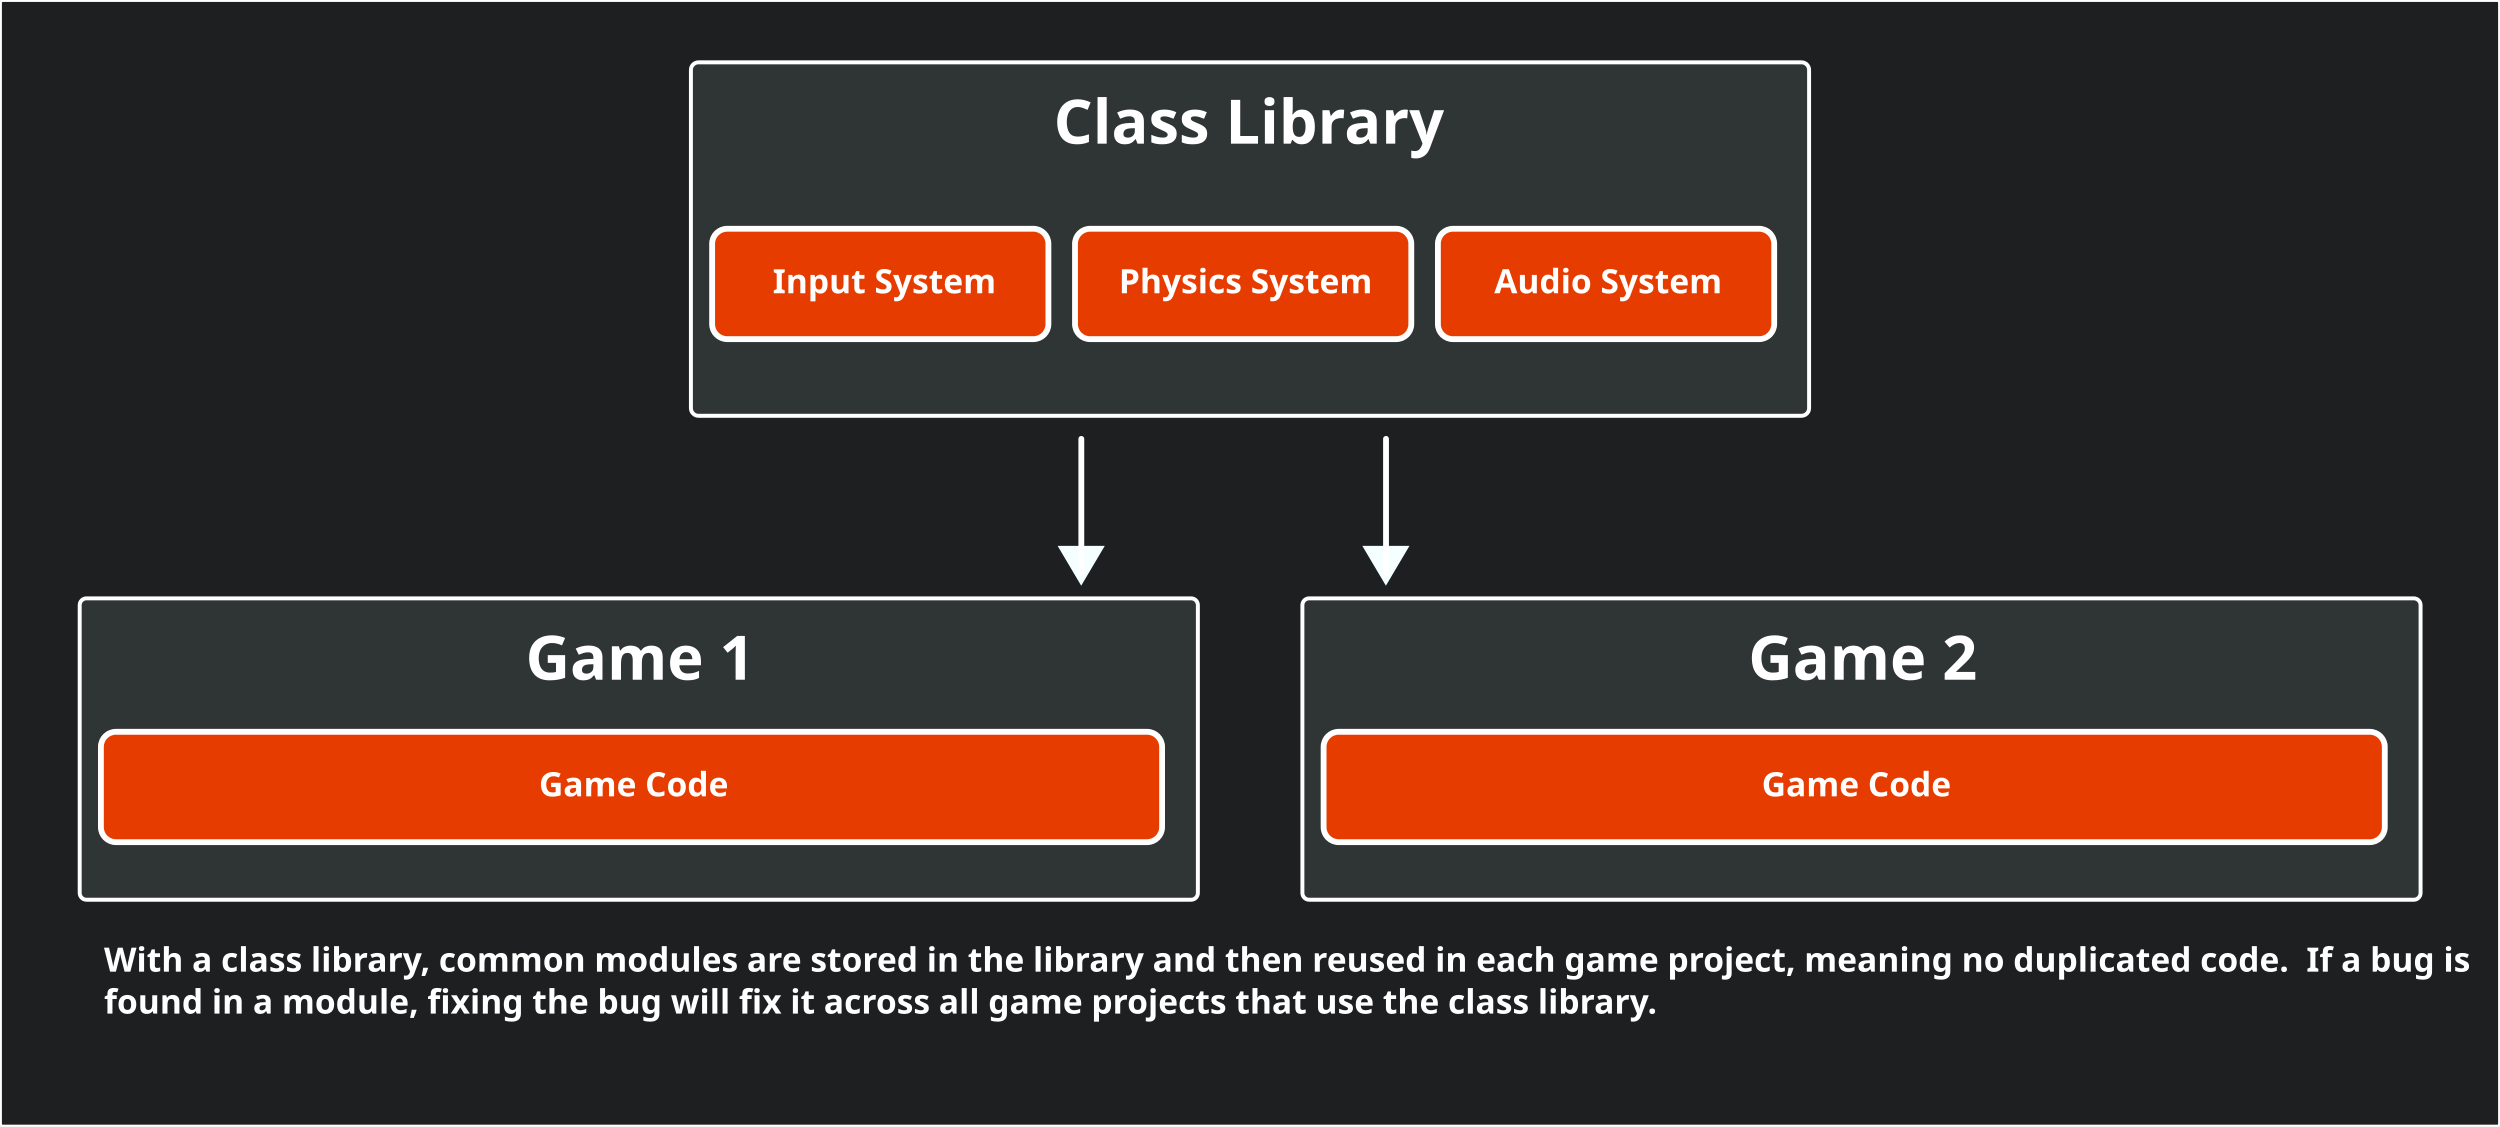
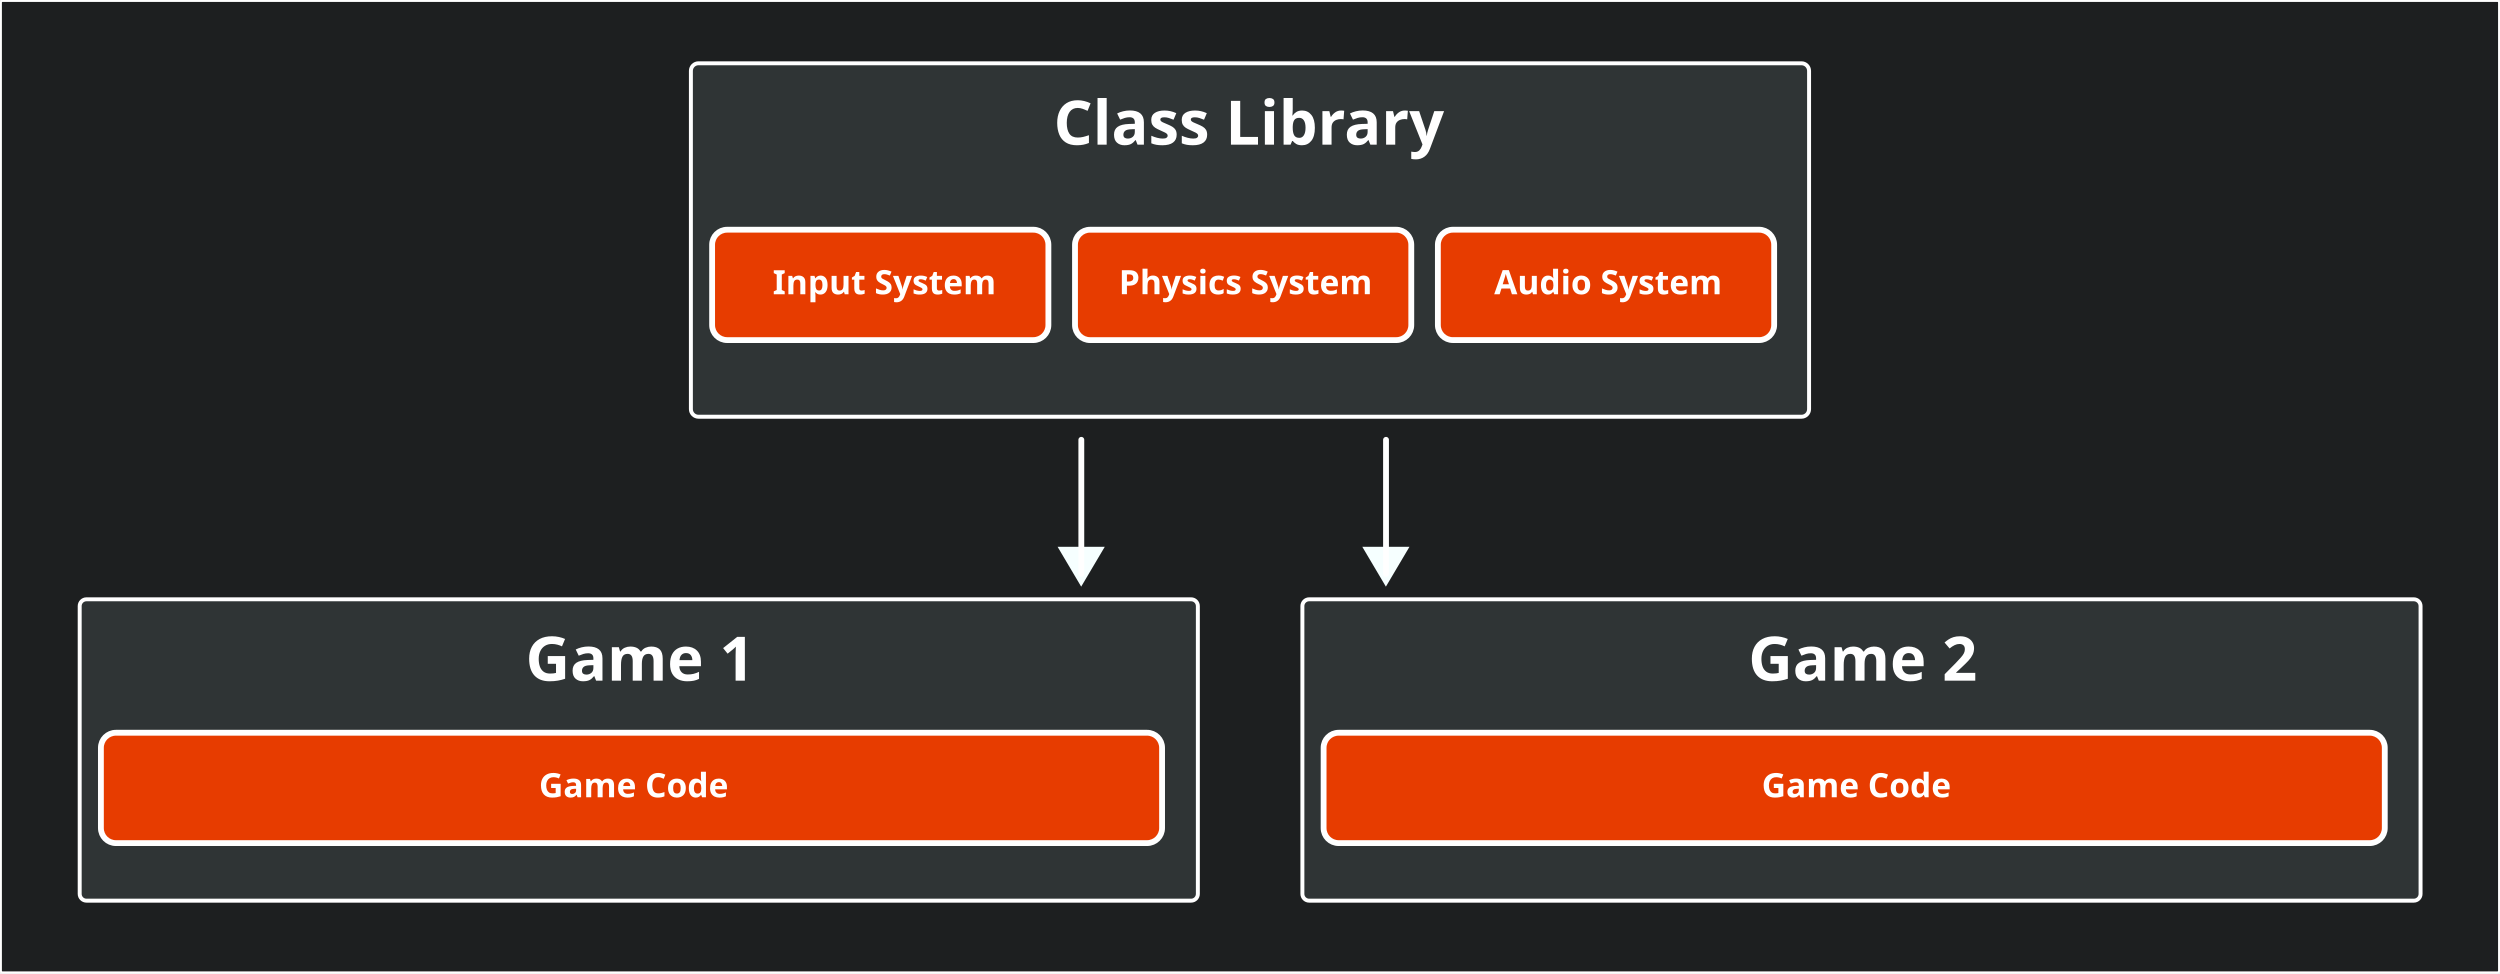
- <svg xmlns="http://www.w3.org/2000/svg" width="1286.591" height="579.774" viewBox="0 0 1286.591 579.773" version="1.1" id="svg1" xml:space="preserve">
-   <defs id="defs1">
-     <rect x="395.98" y="164.049" width="643.467" height="87.681" id="rect70" />
-     <rect x="853" y="2360" width="688" height="26" id="rect69" />
-     <rect x="-7.071" y="28.991" width="1184.404" height="61.518" id="rect77144" />
-     <rect x="-77.782" y="-39.598" width="1356.231" height="123.037" id="rect77030" />
-     <rect x="1011" y="371.5" width="359.5" height="59" id="rect29998" />
-     <rect x="504" y="152" width="591.556" height="152.979" id="rect522" />
-     <rect x="-335.479" y="68.159" width="199.644" height="57.041" id="rect2" />
-     <rect x="504" y="152" width="571.808" height="401.736" id="rect522-4" />
-     <rect x="504" y="152" width="575.698" height="772.101" id="rect522-4-5" />
-     <rect x="504" y="152" width="581.355" height="342.887" id="rect522-4-5-8" />
-     <rect x="395.98" y="164.049" width="643.467" height="87.681" id="rect70-3" />
-     <rect x="395.98" y="164.049" width="643.467" height="87.681" id="rect70-3-5" />
-     <rect x="395.98" y="164.049" width="643.467" height="87.681" id="rect70-3-5-8" />
-     <rect x="504" y="152" width="581.355" height="342.887" id="rect522-4-5-8-3" />
-     <rect x="504" y="152" width="581.355" height="342.887" id="rect522-4-5-8-33" />
-     <rect x="504" y="152" width="581.355" height="342.887" id="rect522-4-5-8-2" />
-     <rect x="504" y="152" width="571.808" height="401.736" id="rect522-4-6" />
-     <rect x="504" y="152" width="571.808" height="401.736" id="rect522-4-3" />
-     <rect x="504" y="152" width="571.808" height="401.736" id="rect522-4-1" />
-     <rect x="504" y="152" width="575.698" height="772.101" id="rect522-4-5-6" />
-     <rect x="504" y="152" width="575.698" height="772.101" id="rect522-4-5-2" />
-     <rect x="504" y="152" width="575.698" height="772.101" id="rect522-4-5-69" />
-     <rect x="504" y="152" width="575.698" height="772.101" id="rect522-4-5-7" />
-   </defs>
-   <g id="layer1" transform="translate(180.1096,28.67633)">
-     <rect style="fill:#1d1f20;fill-opacity:1;stroke:#ffffff;stroke-width:0.979;stroke-linecap:round;stroke-linejoin:miter;stroke-dasharray:none;stroke-opacity:1;paint-order:normal" id="rect21" width="1285.612" height="578.795" x="-179.62" y="-28.187" ry="0.916" />
-     <g id="g9-1" transform="translate(883.0958,-252)">
-       <path style="fill:#f6ffff;fill-opacity:1;stroke:none;stroke-width:2;stroke-linecap:round" id="path1-00-4-2-5-8" d="m 174.707,239.138 -26.568,0 -26.568,0 13.284,-23.008 13.284,-23.008 13.284,23.008 z" transform="matrix(-0.4567183,0,0,-0.4454477,-282.3179,610.7713)" />
-       <path style="fill:none;fill-opacity:1;stroke:#ffffff;stroke-width:3;stroke-linecap:round;stroke-linejoin:miter;stroke-dasharray:none;stroke-opacity:1;paint-order:normal" d="m -349.913,449.184 v 68.993 0" id="path15-7-3-0-0-2-74-5-3-1" />
+ <svg xmlns="http://www.w3.org/2000/svg" width="1286.6" height="500.89" version="1.1" viewBox="0 0 1286.6 500.89" xml:space="preserve">
+   <g transform="translate(180.11 29.166)">
+     <rect x="-179.62" y="-28.676" width="1285.6" height="499.91" ry=".791" fill="#1d1f20" stroke="#fff" stroke-linecap="round" stroke-width=".979" style="paint-order:normal" />
+     <g transform="translate(883.1 -252)">
+       <path transform="matrix(-.45672 0 0 -.44545 -282.32 610.77)" d="m174.71 239.14h-26.568-26.568l26.568-46.017 13.284 23.008z" fill="#f6ffff" />
+       <path d="m-349.91 449.18v68.993" fill="none" stroke="#fff" stroke-linecap="round" stroke-width="3" style="paint-order:normal" />
    </g>
-     <text xml:space="preserve" transform="scale(0.2645833)" id="text1" style="font-style:normal;font-variant:normal;font-weight:900;font-stretch:normal;font-size:42.667px;font-family:Nunito;-inkscape-font-specification:'Nunito Heavy';white-space:pre;shape-inside:url(#rect2);display:inline;fill:#e73c00;stroke:#ffffff;stroke-width:3.224;stroke-linecap:round;stroke-opacity:1" />
-     <text xml:space="preserve" id="text29996" style="font-style:normal;font-variant:normal;font-weight:bold;font-stretch:normal;font-size:16px;font-family:Nunito;-inkscape-font-specification:'Nunito Bold';white-space:pre;shape-inside:url(#rect29998);display:inline;fill:none;fill-opacity:1;stroke:#ffffff;stroke-width:1.999;stroke-linecap:round;stroke-linejoin:round;stroke-dasharray:none;stroke-opacity:1;paint-order:stroke fill markers;stop-color:#000000" />
-     <g id="g7-9" transform="translate(-169.9512,1237.147)" />
-     <g id="g8" transform="translate(0,339.7793)">
-       <rect style="fill:#2f3435;fill-opacity:1;stroke:#ffffff;stroke-width:4.07;stroke-linecap:round;stroke-linejoin:round;stroke-dasharray:none;stroke-opacity:1;paint-order:stroke fill markers" id="rect1-4" width="573.417" height="153.063" x="-138.077" y="-59.503" ry="2.454" />
-       <g id="g7">
-         <g id="g3" transform="translate(113.335,-5.737893)" />
-         <g id="g5" transform="translate(50.98028)">
-           <rect style="fill:#e73c00;fill-opacity:1;stroke:#ffffff;stroke-width:3;stroke-linecap:round;stroke-dasharray:none;stroke-opacity:1" id="rect6-5-0-9-2" width="546.121" height="56.799" x="-179.16" y="8.154" ry="7.734" />
-           <text xml:space="preserve" style="font-style:normal;font-variant:normal;font-weight:900;font-stretch:normal;font-size:17.277px;font-family:Nunito;-inkscape-font-specification:'Nunito Heavy';fill:#ffffff;fill-opacity:1;stroke:none;stroke-width:2;stroke-linecap:round;stroke-dasharray:none;stroke-opacity:1" x="46.31" y="41.357" id="text6-1-0-5-3">
-             <tspan id="tspan6-7-19-1-6" x="46.31" y="41.357" style="stroke-width:2;stroke-dasharray:none">Game Code</tspan>
+     <text transform="scale(.26458)" fill="#e73c00" font-family="Nunito" font-size="42.667px" font-weight="900" stroke="#ffffff" stroke-linecap="round" stroke-width="3.224" style="shape-inside:url(#rect2);white-space:pre" xml:space="preserve" />
+     <text fill="none" font-family="Nunito" font-size="16px" font-weight="bold" stop-color="#000000" stroke="#ffffff" stroke-linecap="round" stroke-linejoin="round" stroke-width="1.999" style="paint-order:stroke fill markers;shape-inside:url(#rect29998);white-space:pre" xml:space="preserve" />
+     <g transform="translate(0 339.78)">
+       <rect x="-138.08" y="-59.503" width="573.42" height="153.06" ry="2.454" fill="#2f3435" stroke="#fff" stroke-linecap="round" stroke-linejoin="round" stroke-width="4.07" style="paint-order:stroke fill markers" />
+       <g transform="translate(50.98)" stroke-linecap="round">
+         <rect x="-179.16" y="8.153" width="546.12" height="56.799" ry="7.734" fill="#e73c00" stroke="#fff" stroke-width="3" />
+         <text x="46.31" y="41.357" fill="#ffffff" font-family="Nunito" font-size="17.277px" font-weight="900" stroke-width="2" xml:space="preserve">
+           <tspan x="46.31" y="41.357" stroke-width="2">Game Code</tspan>
+         </text>
+       </g>
+       <text x="90.383" y="-18.644" fill="#ffffff" font-family="Nunito" font-size="31.571px" font-weight="900" stroke-linecap="round" stroke-width="3.655" xml:space="preserve">
+         <tspan x="90.383" y="-18.644" stroke-width="3.655">Game 1</tspan>
+       </text>
+     </g>
+     <g transform="translate(629.25 339.78)">
+       <rect x="-138.08" y="-59.503" width="573.42" height="153.06" ry="2.454" fill="#2f3435" stroke="#fff" stroke-linecap="round" stroke-linejoin="round" stroke-width="4.07" style="paint-order:stroke fill markers" />
+       <g transform="translate(50.98)" stroke-linecap="round">
+         <rect x="-179.16" y="8.153" width="546.12" height="56.799" ry="7.734" fill="#e73c00" stroke="#fff" stroke-width="3" />
+         <text x="46.31" y="41.357" fill="#ffffff" font-family="Nunito" font-size="17.277px" font-weight="900" stroke-width="2" xml:space="preserve">
+           <tspan x="46.31" y="41.357" stroke-width="2">Game Code</tspan>
+         </text>
+       </g>
+       <text x="90.383" y="-18.644" fill="#ffffff" font-family="Nunito" font-size="31.571px" font-weight="900" stroke-linecap="round" stroke-width="3.655" xml:space="preserve">
+         <tspan x="90.383" y="-18.644" stroke-width="3.655">Game 2</tspan>
+       </text>
+     </g>
+     <g transform="translate(314.55 63.92)" stroke-linecap="round">
+       <rect x="-138.08" y="-59.503" width="573.42" height="179.87" ry="2.884" fill="#2f3435" stroke="#fff" stroke-linejoin="round" stroke-width="4.07" style="paint-order:stroke fill markers" />
+       <g transform="translate(0,-130)">
+         <g transform="translate(113.33 -5.7379)">
+           <rect x="132" y="160.87" width="173.06" height="56.799" ry="7.734" fill="#e73c00" stroke="#fff" stroke-width="3" />
+           <text x="160.983" y="194.079" fill="#ffffff" font-family="Nunito" font-size="17.277px" font-weight="900" stroke-width="2" xml:space="preserve">
+             <tspan x="160.983" y="194.079" stroke-width="2">Audio System</tspan>
          </text>
        </g>
-         <g id="g2" transform="translate(-30.37845,7.326392)" />
-         <g id="g4" transform="translate(122.7193,-83.86031)" />
-         <g id="g6" transform="translate(263.1517,-8.970645)" />
-         <g id="g6-3" transform="translate(449.1577,-8.970645)" />
-         <g id="g6-6" transform="translate(636.4883,-8.970645)" />
+         <g transform="translate(-30.378 7.3264)">
+           <rect x="-97.801" y="147.81" width="173.06" height="56.799" ry="7.734" fill="#e73c00" stroke="#fff" stroke-width="3" />
+           <text x="-66.612" y="181.014" fill="#ffffff" font-family="Nunito" font-size="17.277px" font-weight="900" stroke-width="2" xml:space="preserve">
+             <tspan x="-66.612" y="181.014" stroke-width="2">Input System</tspan>
+           </text>
+         </g>
+         <g transform="translate(122.72 -83.86)">
+           <rect x="-64.14" y="239" width="173.06" height="56.799" ry="7.734" fill="#e73c00" stroke="#fff" stroke-width="3" />
+           <text x="-41.59" y="272.183" fill="#ffffff" font-family="Nunito" font-size="17.277px" font-weight="900" stroke-width="2" xml:space="preserve">
+             <tspan x="-41.59" y="272.183" stroke-width="2">Physics System</tspan>
+           </text>
+         </g>
      </g>
-       <text xml:space="preserve" style="font-style:normal;font-variant:normal;font-weight:900;font-stretch:normal;font-size:31.571px;font-family:Nunito;-inkscape-font-specification:'Nunito Heavy';fill:#ffffff;fill-opacity:1;stroke:none;stroke-width:3.655;stroke-linecap:round;stroke-dasharray:none;stroke-opacity:1" x="90.383" y="-18.644" id="text6-1-0-3-9-3">
-         <tspan id="tspan6-7-19-43-6-3" x="90.383" y="-18.644" style="stroke-width:3.655;stroke-dasharray:none">Game 1</tspan>
+       <text x="47.59" y="-18.644" fill="#ffffff" font-family="Nunito" font-size="31.571px" font-weight="900" stroke-width="3.655" xml:space="preserve">
+         <tspan x="47.59" y="-18.644" stroke-width="3.655">Class Library</tspan>
      </text>
    </g>
-     <g id="g8-7" transform="translate(629.2463,339.7793)">
-       <rect style="fill:#2f3435;fill-opacity:1;stroke:#ffffff;stroke-width:4.07;stroke-linecap:round;stroke-linejoin:round;stroke-dasharray:none;stroke-opacity:1;paint-order:stroke fill markers" id="rect1-4-8" width="573.417" height="153.063" x="-138.077" y="-59.503" ry="2.454" />
-       <g id="g7-2">
-         <g id="g3-5" transform="translate(113.335,-5.737893)" />
-         <g id="g5-0" transform="translate(50.98028)">
-           <rect style="fill:#e73c00;fill-opacity:1;stroke:#ffffff;stroke-width:3;stroke-linecap:round;stroke-dasharray:none;stroke-opacity:1" id="rect6-5-0-9-2-1" width="546.121" height="56.799" x="-179.16" y="8.154" ry="7.734" />
-           <text xml:space="preserve" style="font-style:normal;font-variant:normal;font-weight:900;font-stretch:normal;font-size:17.277px;font-family:Nunito;-inkscape-font-specification:'Nunito Heavy';fill:#ffffff;fill-opacity:1;stroke:none;stroke-width:2;stroke-linecap:round;stroke-dasharray:none;stroke-opacity:1" x="46.31" y="41.357" id="text6-1-0-5-3-9">
-             <tspan id="tspan6-7-19-1-6-45" x="46.31" y="41.357" style="stroke-width:2;stroke-dasharray:none">Game Code</tspan>
-           </text>
-         </g>
-         <g id="g2-9" transform="translate(-30.37845,7.326392)" />
-         <g id="g4-6" transform="translate(122.7193,-83.86031)" />
-         <g id="g6-2" transform="translate(263.1517,-8.970645)" />
-         <g id="g6-3-7" transform="translate(449.1577,-8.970645)" />
-         <g id="g6-6-8" transform="translate(636.4883,-8.970645)" />
-       </g>
-       <text xml:space="preserve" style="font-style:normal;font-variant:normal;font-weight:900;font-stretch:normal;font-size:31.571px;font-family:Nunito;-inkscape-font-specification:'Nunito Heavy';fill:#ffffff;fill-opacity:1;stroke:none;stroke-width:3.655;stroke-linecap:round;stroke-dasharray:none;stroke-opacity:1" x="90.383" y="-18.644" id="text6-1-0-3-9-3-6">
-         <tspan id="tspan6-7-19-43-6-3-1" x="90.383" y="-18.644" style="stroke-width:3.655;stroke-dasharray:none">Game 2</tspan>
-       </text>
-     </g>
-     <text xml:space="preserve" style="font-style:normal;font-variant:normal;font-weight:900;font-stretch:normal;font-size:17.277px;font-family:Nunito;-inkscape-font-specification:'Nunito Heavy';white-space:pre;inline-size:1201.38;display:inline;fill:#ffffff;fill-opacity:1;stroke:none;stroke-width:2;stroke-linecap:round;stroke-dasharray:none;stroke-opacity:1" x="379.441" y="362.451" id="text6-1-0-5-3-8-53" transform="translate(-506.0267,108.913)">
-       <tspan x="379.441" y="362.451" id="tspan1">With a class library, common modules are stored in the library and then reused in each game project, meaning no duplicated code.  If a bug is </tspan>
-       <tspan x="379.441" y="384.047" id="tspan2">found in a module, fixing the bug will fix it across all game projects that use the class library.</tspan>
-     </text>
-     <g id="g8-0" transform="translate(314.5541,63.92043)">
-       <rect style="fill:#2f3435;fill-opacity:1;stroke:#ffffff;stroke-width:4.07;stroke-linecap:round;stroke-linejoin:round;stroke-dasharray:none;stroke-opacity:1;paint-order:stroke fill markers" id="rect1-4-2" width="573.417" height="179.872" x="-138.077" y="-59.503" ry="2.884" />
-       <g id="g7-4" transform="translate(0,-130)">
-         <g id="g3-4" transform="translate(113.335,-5.737893)">
-           <rect style="fill:#e73c00;fill-opacity:1;stroke:#ffffff;stroke-width:3;stroke-linecap:round;stroke-dasharray:none;stroke-opacity:1" id="rect6-5-0-9-2-9-1" width="173.057" height="56.799" x="132.003" y="160.875" ry="7.734" />
-           <text xml:space="preserve" style="font-style:normal;font-variant:normal;font-weight:900;font-stretch:normal;font-size:17.277px;font-family:Nunito;-inkscape-font-specification:'Nunito Heavy';fill:#ffffff;fill-opacity:1;stroke:none;stroke-width:2;stroke-linecap:round;stroke-dasharray:none;stroke-opacity:1" x="160.983" y="194.079" id="text6-1-0-5-3-8-9">
-             <tspan id="tspan6-7-19-1-6-2-0" x="160.983" y="194.079" style="stroke-width:2;stroke-dasharray:none">Audio System</tspan>
-           </text>
-         </g>
-         <g id="g5-2" transform="translate(50.98028)" />
-         <g id="g2-0" transform="translate(-30.37845,7.326392)">
-           <rect style="fill:#e73c00;fill-opacity:1;stroke:#ffffff;stroke-width:3;stroke-linecap:round;stroke-dasharray:none;stroke-opacity:1" id="rect6-5-0-9-2-6-2" width="173.057" height="56.799" x="-97.801" y="147.81" ry="7.734" />
-           <text xml:space="preserve" style="font-style:normal;font-variant:normal;font-weight:900;font-stretch:normal;font-size:17.277px;font-family:Nunito;-inkscape-font-specification:'Nunito Heavy';fill:#ffffff;fill-opacity:1;stroke:none;stroke-width:2;stroke-linecap:round;stroke-dasharray:none;stroke-opacity:1" x="-66.612" y="181.014" id="text6-1-0-5-3-7-0">
-             <tspan id="tspan6-7-19-1-6-8-3" x="-66.612" y="181.014" style="stroke-width:2;stroke-dasharray:none">Input System</tspan>
-           </text>
-         </g>
-         <g id="g4-8" transform="translate(122.7193,-83.86031)">
-           <rect style="fill:#e73c00;fill-opacity:1;stroke:#ffffff;stroke-width:3;stroke-linecap:round;stroke-dasharray:none;stroke-opacity:1" id="rect6-5-0-9-2-4-2" width="173.057" height="56.799" x="-64.14" y="238.997" ry="7.734" />
-           <text xml:space="preserve" style="font-style:normal;font-variant:normal;font-weight:900;font-stretch:normal;font-size:17.277px;font-family:Nunito;-inkscape-font-specification:'Nunito Heavy';fill:#ffffff;fill-opacity:1;stroke:none;stroke-width:2;stroke-linecap:round;stroke-dasharray:none;stroke-opacity:1" x="-41.59" y="272.183" id="text6-1-0-5-3-6-1">
-             <tspan id="tspan6-7-19-1-6-4-6" x="-41.59" y="272.183" style="stroke-width:2;stroke-dasharray:none">Physics System</tspan>
-           </text>
-         </g>
-         <g id="g6-8" transform="translate(263.1517,-8.970645)" />
-         <g id="g6-3-9" transform="translate(449.1577,-8.970645)" />
-         <g id="g6-6-4" transform="translate(636.4883,-8.970645)" />
-       </g>
-       <text xml:space="preserve" style="font-style:normal;font-variant:normal;font-weight:900;font-stretch:normal;font-size:31.571px;font-family:Nunito;-inkscape-font-specification:'Nunito Heavy';fill:#ffffff;fill-opacity:1;stroke:none;stroke-width:3.655;stroke-linecap:round;stroke-dasharray:none;stroke-opacity:1" x="47.59" y="-18.644" id="text6-1-0-3-9-3-1">
-         <tspan id="tspan6-7-19-43-6-3-15" x="47.59" y="-18.644" style="stroke-width:3.655;stroke-dasharray:none">Class Library</tspan>
-       </text>
-     </g>
-     <g id="g9" transform="translate(726.29,-252)">
-       <path style="fill:#f6ffff;fill-opacity:1;stroke:none;stroke-width:2;stroke-linecap:round" id="path1-00-4-2-5" d="m 174.707,239.138 -26.568,0 -26.568,0 13.284,-23.008 13.284,-23.008 13.284,23.008 z" transform="matrix(-0.4567183,0,0,-0.4454477,-282.3179,610.7713)" />
-       <path style="fill:none;fill-opacity:1;stroke:#ffffff;stroke-width:3;stroke-linecap:round;stroke-linejoin:miter;stroke-dasharray:none;stroke-opacity:1;paint-order:normal" d="m -349.913,449.184 v 68.993 0" id="path15-7-3-0-0-2-74-5-3" />
+     <g transform="translate(726.29 -252)">
+       <path transform="matrix(-.45672 0 0 -.44545 -282.32 610.77)" d="m174.71 239.14h-26.568-26.568l26.568-46.017 13.284 23.008z" fill="#f6ffff" />
+       <path d="m-349.91 449.18v68.993" fill="none" stroke="#fff" stroke-linecap="round" stroke-width="3" style="paint-order:normal" />
    </g>
  </g>
</svg>
